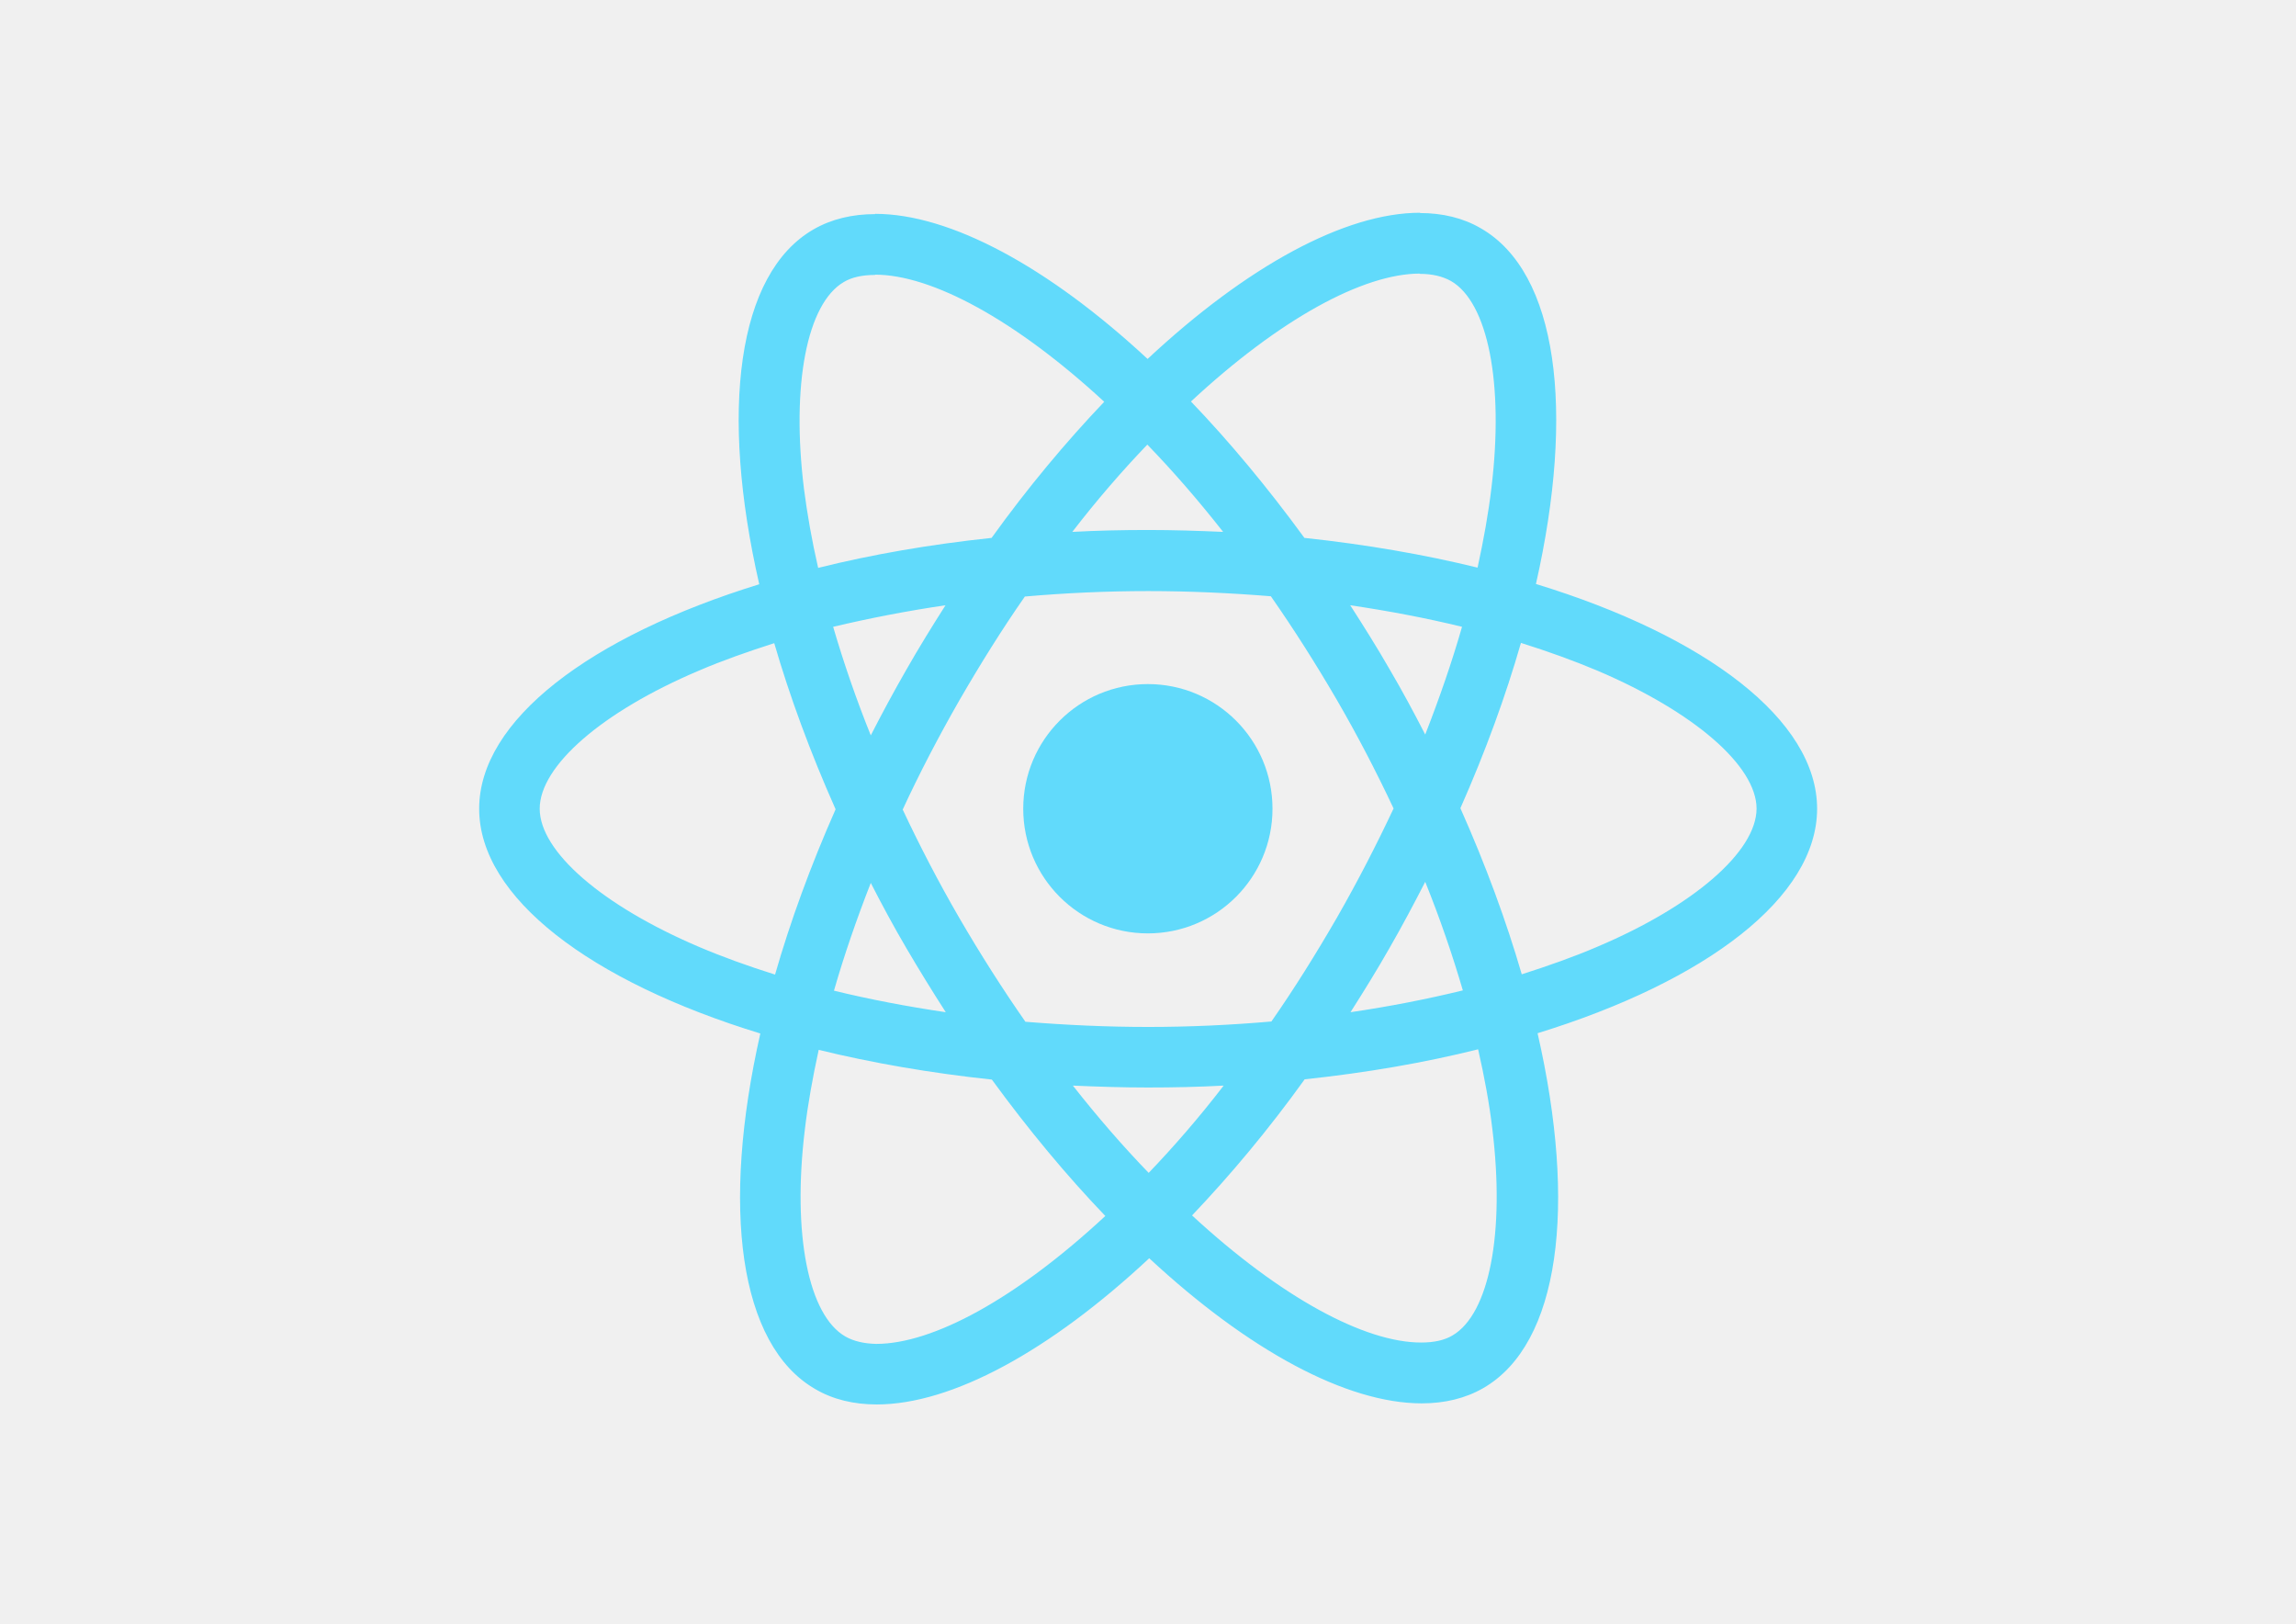
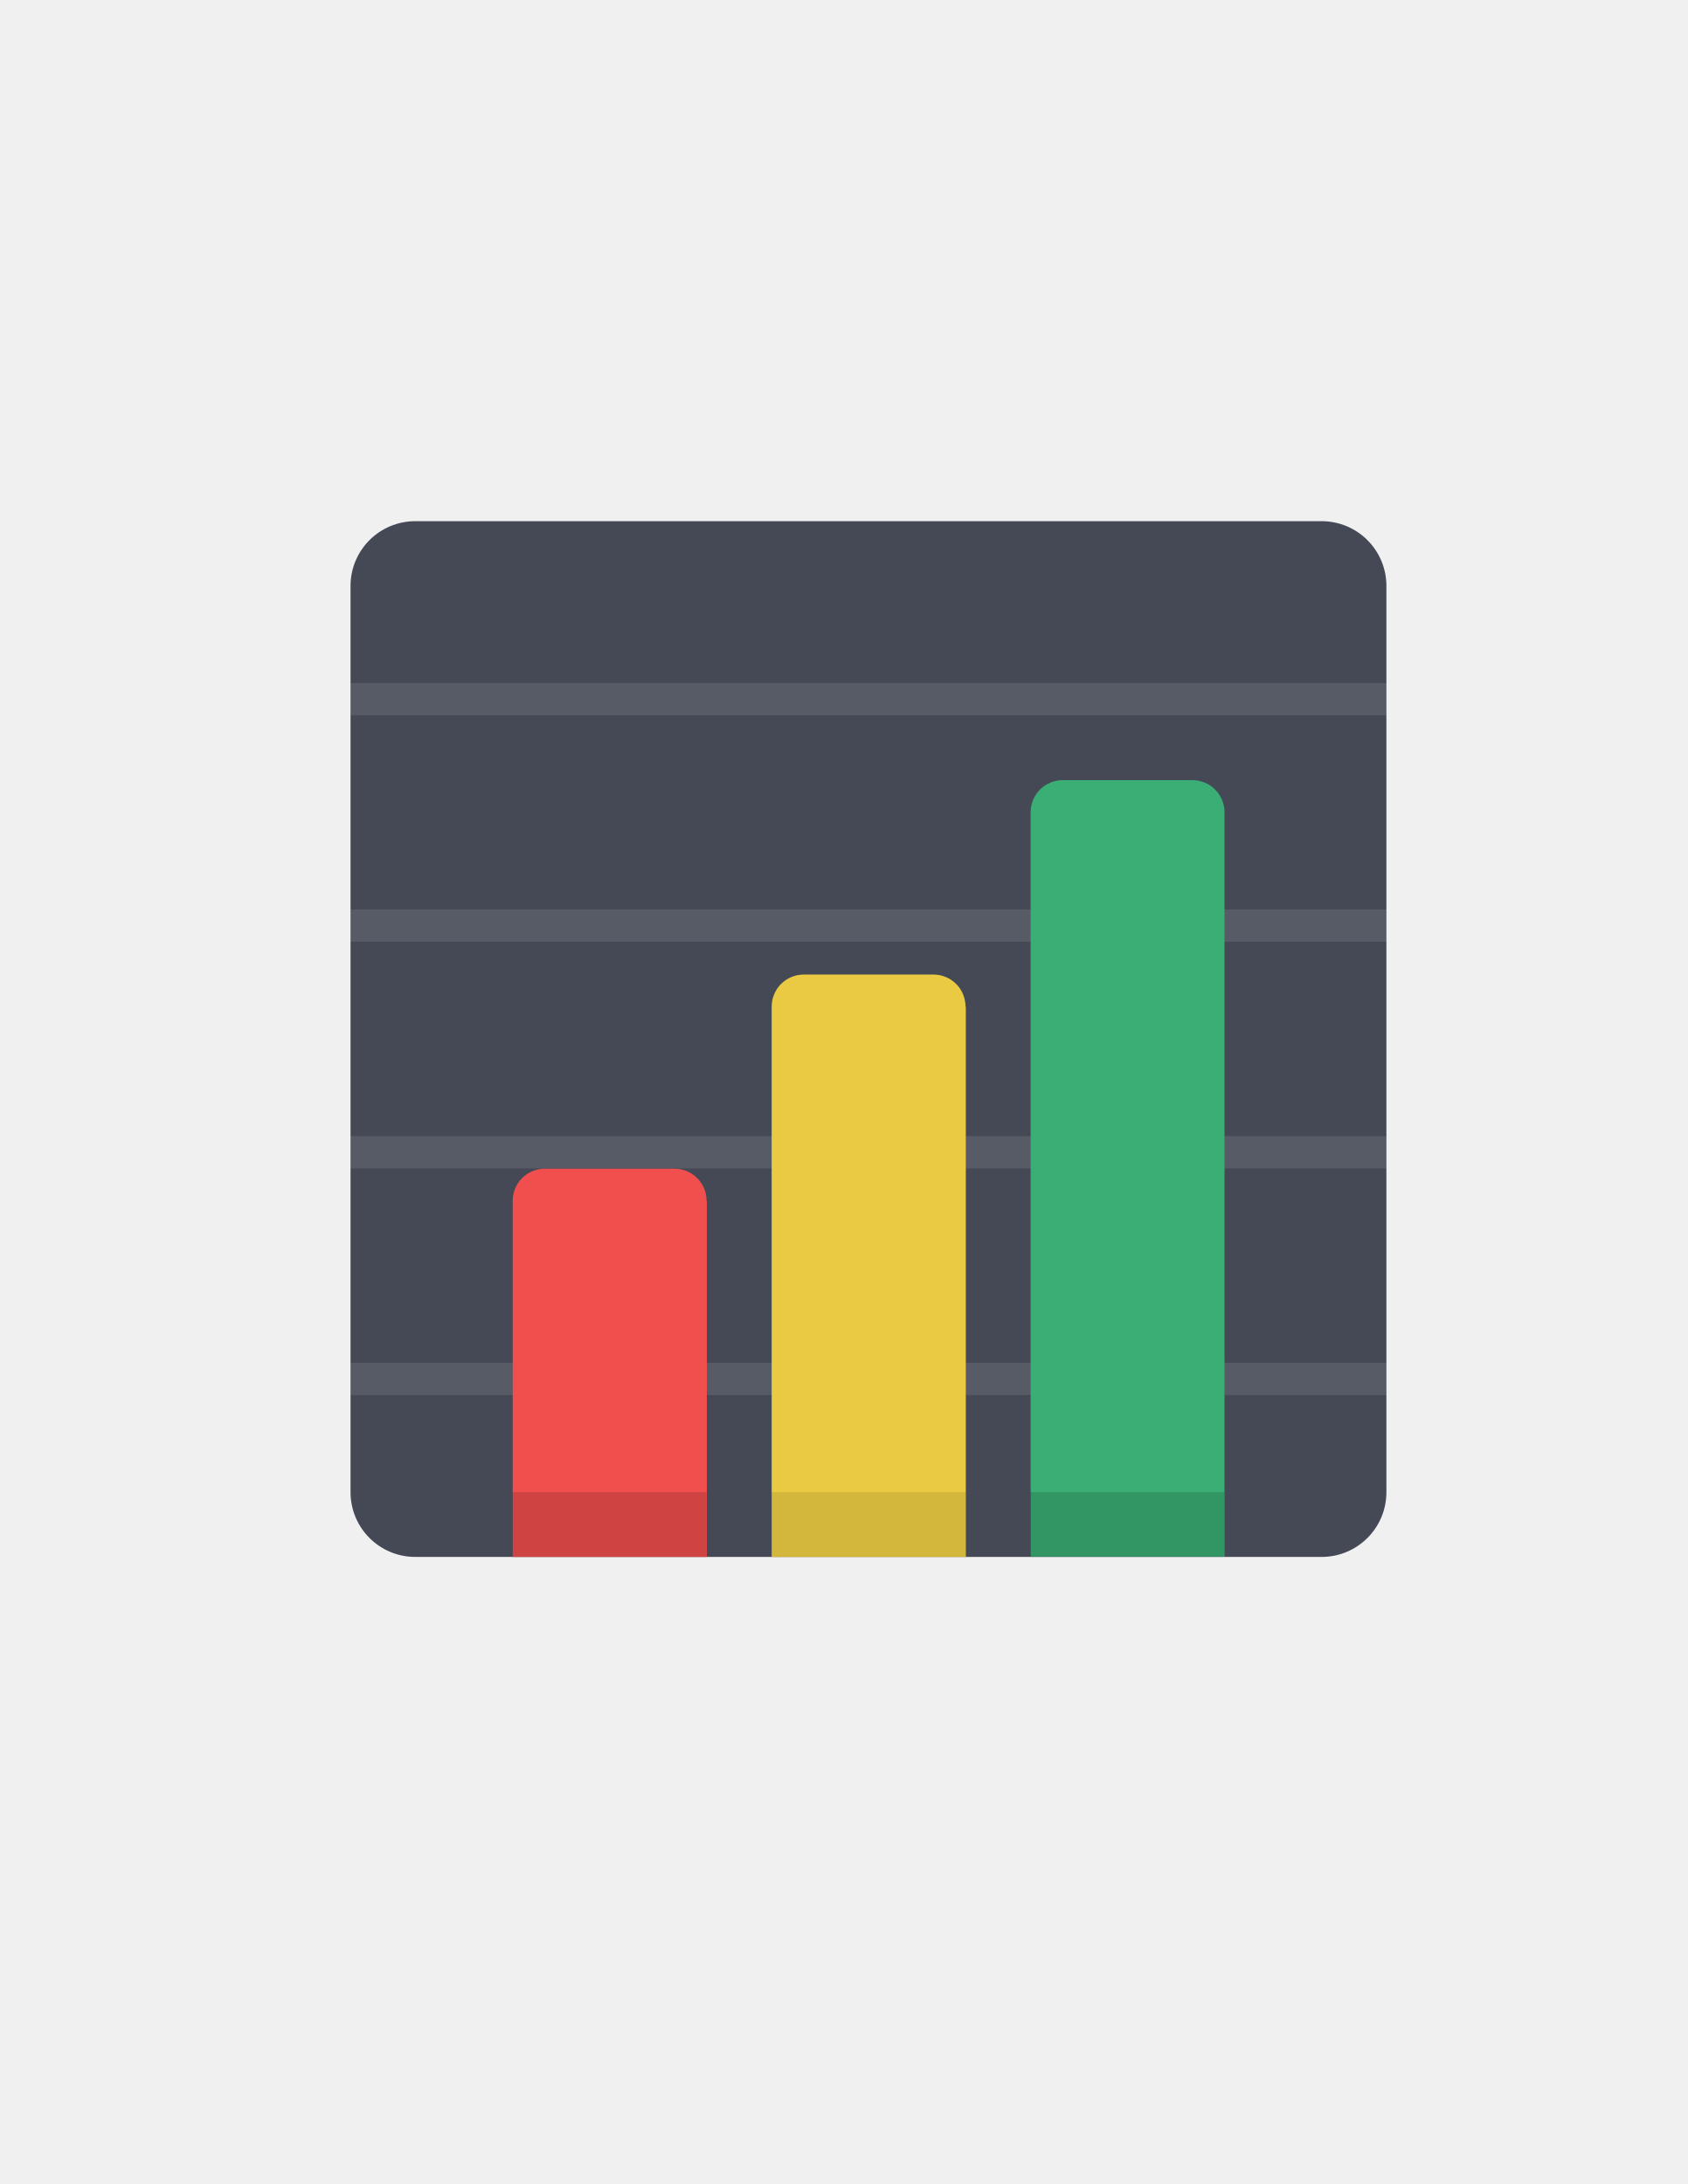
- <svg xmlns="http://www.w3.org/2000/svg" viewBox="0 0 841.9 595.3">
-   <g fill="#61dafb">
-     <path d="m666.3 296.5c0-32.5-40.7-63.3-103.1-82.4 14.4-63.6 8-114.2-20.2-130.4-6.5-3.8-14.1-5.6-22.4-5.6v22.3c4.6 0 8.3.9 11.4 2.6 13.6 7.8 19.5 37.5 14.9 75.7-1.1 9.4-2.9 19.3-5.1 29.4-19.6-4.8-41-8.5-63.5-10.9-13.5-18.5-27.5-35.3-41.6-50 32.6-30.3 63.2-46.9 84-46.9v-22.3c-27.5 0-63.5 19.6-99.9 53.6-36.4-33.8-72.4-53.2-99.9-53.2v22.3c20.7 0 51.4 16.5 84 46.6-14 14.7-28 31.4-41.3 49.9-22.6 2.4-44 6.1-63.6 11-2.3-10-4-19.7-5.2-29-4.7-38.2 1.1-67.9 14.6-75.8 3-1.8 6.9-2.6 11.5-2.6v-22.3c-8.4 0-16 1.8-22.6 5.6-28.1 16.2-34.4 66.7-19.9 130.1-62.2 19.2-102.7 49.9-102.7 82.3 0 32.5 40.7 63.3 103.1 82.4-14.4 63.6-8 114.2 20.2 130.4 6.5 3.8 14.1 5.6 22.5 5.6 27.5 0 63.5-19.6 99.9-53.6 36.4 33.8 72.4 53.2 99.9 53.2 8.4 0 16-1.8 22.6-5.6 28.1-16.2 34.4-66.7 19.9-130.1 62-19.1 102.5-49.9 102.5-82.3zm-130.2-66.7c-3.7 12.9-8.3 26.2-13.5 39.5-4.1-8-8.4-16-13.1-24-4.6-8-9.5-15.8-14.4-23.4 14.2 2.1 27.9 4.7 41 7.9zm-45.8 106.5c-7.8 13.5-15.8 26.3-24.1 38.2-14.9 1.3-30 2-45.2 2-15.1 0-30.2-.7-45-1.9-8.3-11.9-16.4-24.6-24.2-38-7.6-13.1-14.5-26.4-20.8-39.8 6.2-13.4 13.2-26.8 20.7-39.9 7.8-13.5 15.8-26.3 24.1-38.2 14.9-1.3 30-2 45.2-2 15.1 0 30.2.7 45 1.9 8.3 11.9 16.4 24.6 24.2 38 7.6 13.1 14.5 26.4 20.8 39.8-6.3 13.4-13.2 26.8-20.7 39.9zm32.3-13c5.4 13.4 10 26.8 13.8 39.8-13.1 3.2-26.9 5.9-41.2 8 4.9-7.7 9.8-15.6 14.4-23.7 4.6-8 8.9-16.1 13-24.1zm-101.4 106.7c-9.3-9.6-18.6-20.3-27.8-32 9 .4 18.2.7 27.5.7 9.4 0 18.7-.2 27.8-.7-9 11.7-18.3 22.4-27.5 32zm-74.4-58.9c-14.2-2.1-27.9-4.7-41-7.9 3.7-12.9 8.3-26.2 13.5-39.5 4.1 8 8.4 16 13.1 24s9.5 15.8 14.4 23.4zm73.9-208.1c9.3 9.6 18.6 20.3 27.8 32-9-.4-18.2-.7-27.5-.7-9.4 0-18.7.2-27.8.7 9-11.7 18.3-22.4 27.5-32zm-74 58.9c-4.9 7.7-9.8 15.6-14.4 23.7-4.6 8-8.9 16-13 24-5.4-13.4-10-26.8-13.8-39.8 13.1-3.1 26.9-5.8 41.2-7.9zm-90.5 125.2c-35.4-15.1-58.3-34.9-58.3-50.6s22.9-35.6 58.3-50.6c8.6-3.7 18-7 27.7-10.1 5.7 19.6 13.2 40 22.5 60.9-9.2 20.8-16.6 41.1-22.2 60.6-9.9-3.1-19.3-6.5-28-10.2zm53.8 142.9c-13.6-7.8-19.5-37.5-14.9-75.7 1.1-9.4 2.9-19.3 5.1-29.4 19.6 4.8 41 8.5 63.5 10.9 13.5 18.5 27.5 35.3 41.6 50-32.6 30.3-63.2 46.9-84 46.9-4.5-.1-8.3-1-11.3-2.7zm237.2-76.2c4.7 38.2-1.1 67.9-14.6 75.8-3 1.8-6.9 2.6-11.5 2.6-20.7 0-51.4-16.5-84-46.6 14-14.7 28-31.4 41.3-49.9 22.6-2.4 44-6.1 63.6-11 2.3 10.1 4.1 19.8 5.2 29.1zm38.5-66.7c-8.6 3.7-18 7-27.7 10.1-5.7-19.6-13.2-40-22.5-60.9 9.2-20.8 16.6-41.1 22.2-60.6 9.9 3.1 19.3 6.5 28.1 10.2 35.4 15.1 58.3 34.9 58.3 50.6-.1 15.7-23 35.6-58.4 50.6z" />
-     <circle cx="420.9" cy="296.5" r="45.7" />
+ <svg xmlns="http://www.w3.org/2000/svg" version="1.1" id="Layer_1" x="0px" y="0px" viewBox="0 0 612 792" style="enable-background:new 0 0 612 792;" xml:space="preserve">
+   <style type="text/css">
+ 	.st0{fill:#444955;}
+ 	.st1{opacity:0.1;}
+ 	.st2{fill:#FFFFFF;}
+ 	.st3{fill:#3AAE74;}
+ 	.st4{fill:#EACA43;}
+ 	.st5{fill:#F04F4E;}
+ 	.st6{opacity:0.14;}
+ 	.st7{fill:#010101;}
+ 	.st8{opacity:0.1;fill:#010101;}
+ </style>
+   <g id="XMLID_13_">
+     <path id="XMLID_11_" class="st0" d="M502.7,541.1c0,13-10.5,23.5-23.5,23.5H150.6c-13,0-23.5-10.5-23.5-23.5V212.5   c0-13,10.5-23.5,23.5-23.5h328.6c13,0,23.5,10.5,23.5,23.5V541.1z" />
+     <g id="XMLID_21_" class="st1">
+       <rect id="XMLID_10_" x="127.1" y="494.2" class="st2" width="375.6" height="11.7" />
+       <rect id="XMLID_9_" x="127.1" y="412" class="st2" width="375.6" height="11.7" />
+       <rect id="XMLID_8_" x="127.1" y="329.8" class="st2" width="375.6" height="11.7" />
+       <rect id="XMLID_7_" x="127.1" y="247.7" class="st2" width="375.6" height="11.7" />
+     </g>
+     <path id="XMLID_6_" class="st3" d="M444,294.6c0-6.5-5.2-11.7-11.7-11.7h-46.9c-6.5,0-11.7,5.2-11.7,11.7v269.9H444V294.6z" />
+     <path id="XMLID_5_" class="st4" d="M350.1,365.1c0-6.5-5.2-11.7-11.7-11.7h-46.9c-6.5,0-11.7,5.2-11.7,11.7v199.5h70.4V365.1z" />
+     <path id="XMLID_4_" class="st5" d="M256.2,435.5c0-6.5-5.2-11.7-11.7-11.7h-46.9c-6.5,0-11.7,5.2-11.7,11.7v129.1h70.4V435.5z" />
+     <g id="XMLID_15_" class="st6">
+       <rect id="XMLID_3_" x="185.8" y="541.1" class="st7" width="70.4" height="23.5" />
+       <rect id="XMLID_12_" x="373.5" y="541.1" class="st7" width="70.4" height="23.5" />
+     </g>
+     <rect id="XMLID_2_" x="279.7" y="541.1" class="st8" width="70.4" height="23.5" />
  </g>
</svg>
